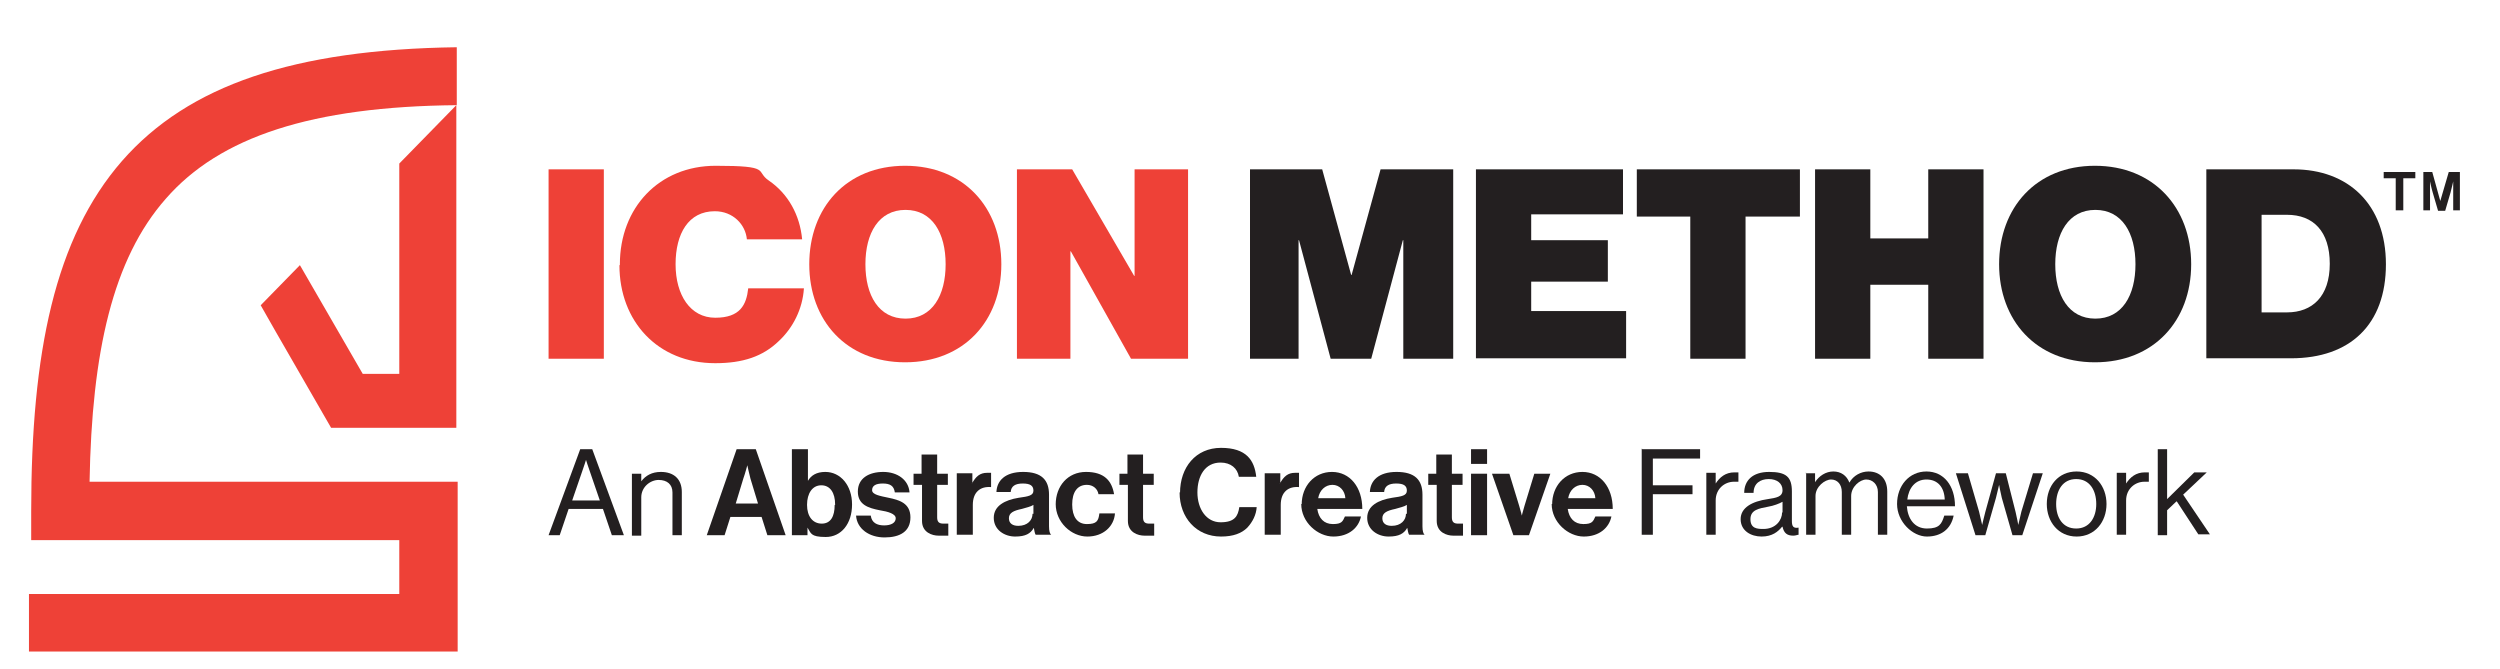
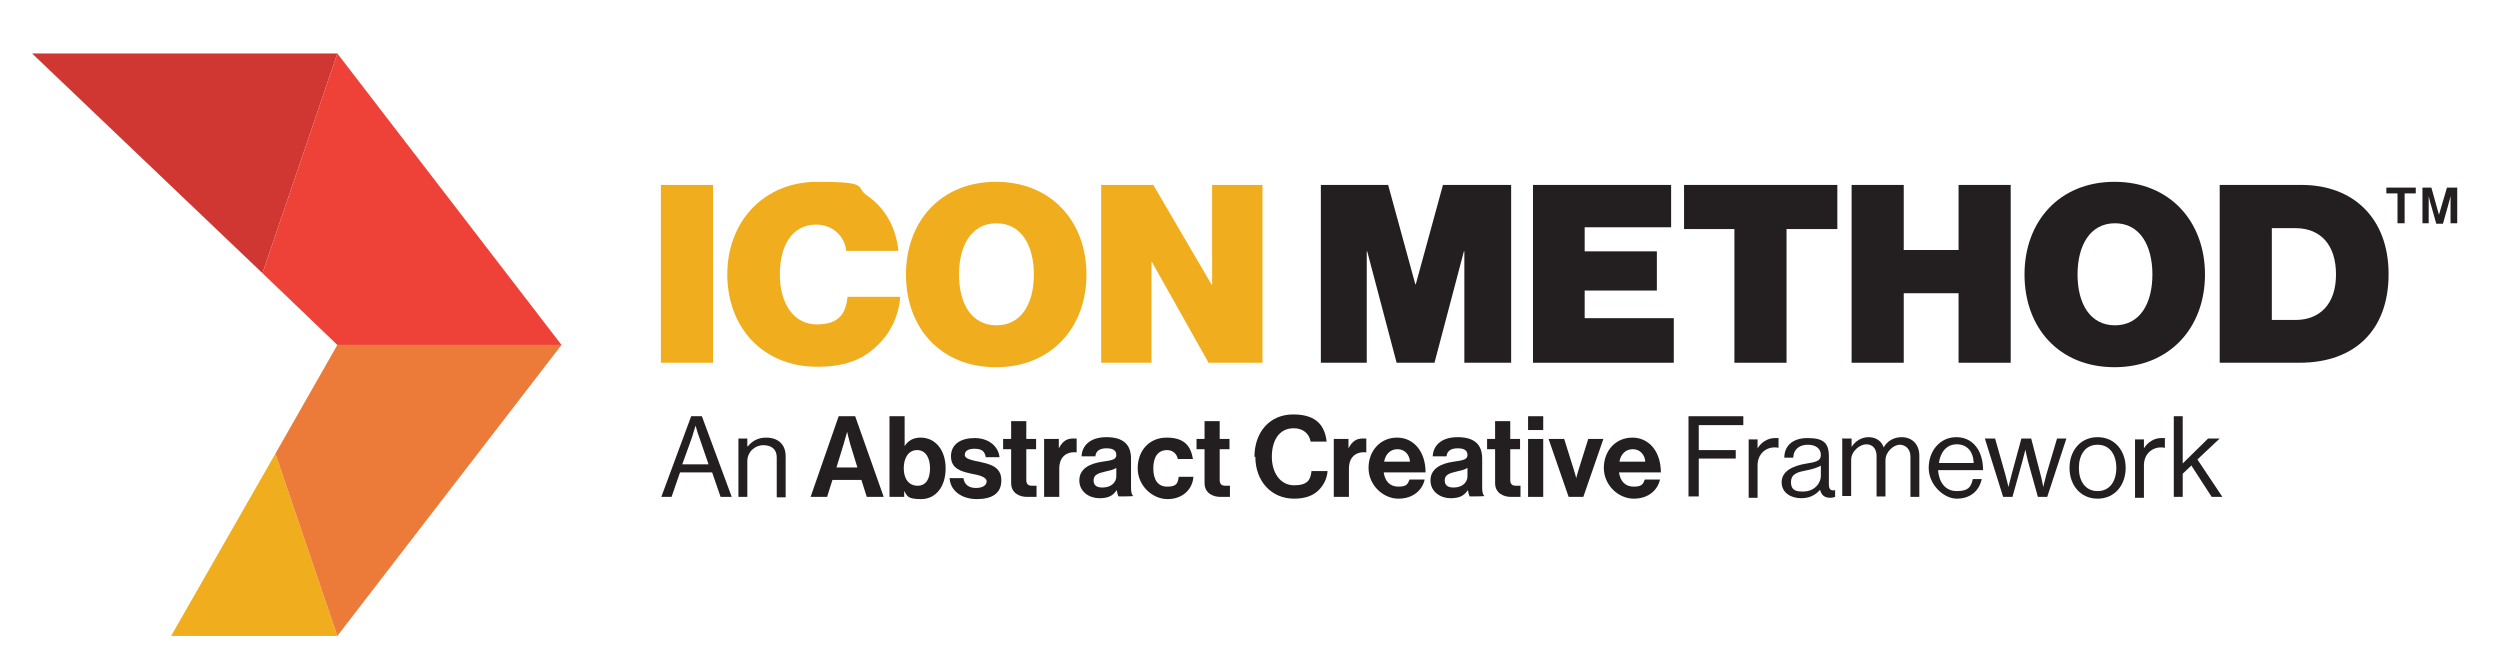
<svg xmlns="http://www.w3.org/2000/svg" id="Layer_1" version="1.1" viewBox="0 0 561 150">
  <defs>
    <style>
      .st0 {
        fill: #231f20;
      }

      .st1 {
-         fill-rule: evenodd;
+         fill: #ec7a39;
      }

-       .st1, .st2 {
+       .st2 {
+         fill: #d03733;
+       }
+ 
+       .st3 {
+         fill: #f0ad1e;
+       }
+ 
+       .st4 {
        fill: #ee4137;
      }
    </style>
  </defs>
  <g>
-     <path class="st2" d="M123.1,38h12.4v42.5h-12.4v-42.5Z" />
-     <path class="st2" d="M139.1,59.3c0-12.7,8.8-22.1,21.5-22.1s8.8,1.2,11.9,3.3c4.4,3,7,7.8,7.5,13.2h-12.4c-.3-3.3-3.1-6.3-7.2-6.3-5.9,0-8.8,5-8.8,11.9s3.3,12,8.9,12,7-2.9,7.4-6.6h12.5c-.3,4.7-2.5,8.9-5.6,11.8-3.6,3.5-8.1,5-14.3,5-12.9,0-21.5-9.4-21.5-22h.1v-.2Z" />
-     <path class="st2" d="M181.6,59.3c0-12.7,8.3-22.1,21.5-22.1s21.6,9.4,21.6,22.1-8.4,22-21.6,22-21.5-9.4-21.5-22ZM212.2,59.3c0-7-3-12.2-9-12.2s-9,5.2-9,12.2,3,12.2,9,12.2,9-5.2,9-12.2Z" />
-     <path class="st2" d="M228.2,38h12.4l13.9,23.9h.1v-23.9h12v42.5h-12.8l-13.5-24.1h-.1v24.1h-12v-42.5h0Z" />
-     <path class="st0" d="M280.6,38h16.1l6.5,23.7h.1l6.5-23.7h16.3v42.5h-11.2v-26.6h-.1l-7.1,26.6h-9.1l-7.1-26.6h-.1v26.6h-10.9v-42.5h.1Z" />
-     <path class="st0" d="M331.2,38h33v10.1h-20.6v5.8h17.2v9.3h-17.2v6.6h21.3v10.6h-33.7v-42.5h0Z" />
-     <path class="st0" d="M367.3,38h36.6v10.6h-12.2v31.9h-12.4v-31.9h-12v-10.6Z" />
-     <path class="st0" d="M407.3,38h12.4v15.5h13v-15.5h12.4v42.5h-12.4v-16.6h-13v16.6h-12.4v-42.5Z" />
-     <path class="st0" d="M448.6,59.3c0-12.7,8.3-22.1,21.5-22.1s21.6,9.4,21.6,22.1-8.4,22-21.6,22-21.5-9.4-21.5-22ZM479.2,59.3c0-7-3-12.2-9-12.2s-9,5.2-9,12.2,3,12.2,9,12.2,9-5.2,9-12.2Z" />
-     <path class="st0" d="M495.1,38h19.6c12.2,0,20.7,7.8,20.7,21.3s-8,21.1-21.3,21.1h-19v-42.5h0ZM513.2,70.1c5.7,0,9.6-3.6,9.6-10.9s-3.7-11-9.6-11h-5.7v21.9h5.7Z" />
-     <path class="st0" d="M534.9,38.6h7.1v1.4h-2.7v7.2h-1.7v-7.2h-2.7v-1.4h0ZM543.4,38.6h2.4l1.8,6.5h0l1.9-6.5h2.5v8.6h-1.5v-6.5h0s-.3,1.4-.6,2.5l-1.2,4.1h-1.6l-1.2-4.1c-.3-1-.6-2.5-.6-2.5h0v6.5h-1.5v-8.6h-.4Z" />
+     <path class="st3" d="M148.3,41.5h11.7v39.9h-11.7v-39.9Z" />
+     <path class="st3" d="M163.2,61.6c0-11.9,8.2-20.8,20.2-20.8s8.3,1.1,11.2,3.1c4.1,2.8,6.5,7.3,7,12.4h-11.7c-.3-3.1-2.9-5.9-6.7-5.9-5.5,0-8.2,4.7-8.2,11.2s3.1,11.2,8.3,11.2,6.5-2.7,6.9-6.2h11.8c-.3,4.4-2.3,8.3-5.2,11-3.4,3.3-7.6,4.7-13.4,4.7-12.2,0-20.2-8.8-20.2-20.8Z" />
+     <path class="st3" d="M203.3,61.6c0-11.9,7.8-20.8,20.2-20.8s20.3,8.9,20.3,20.8-7.9,20.8-20.3,20.8-20.2-8.8-20.2-20.8ZM232,61.6c0-6.5-2.8-11.5-8.4-11.5s-8.4,5-8.4,11.5,2.8,11.4,8.4,11.4,8.4-4.9,8.4-11.4Z" />
+     <path class="st3" d="M247.1,41.5h11.7l13.1,22.4h.1v-22.4h11.3v39.9h-12.1l-12.7-22.6h-.1v22.6h-11.3v-39.9Z" />
+     <path class="st0" d="M296.3,41.5h15.2l6.1,22.3h.1l6.1-22.3h15.3v39.9h-10.5v-25h-.1l-6.6,25h-8.5l-6.6-25h-.1v25h-10.3v-39.9Z" />
+     <path class="st0" d="M343.9,41.5h31.1v9.5h-19.4v5.4h16.2v8.8h-16.2v6.2h20v10h-31.6v-39.9Z" />
+     <path class="st0" d="M377.9,41.5h34.4v9.9h-11.4v30h-11.7v-30h-11.3v-9.9Z" />
+     <path class="st0" d="M415.5,41.5h11.7v14.6h12.3v-14.6h11.7v39.9h-11.7v-15.6h-12.3v15.6h-11.7v-39.9Z" />
+     <path class="st0" d="M454.3,61.6c0-11.9,7.8-20.8,20.2-20.8s20.3,8.9,20.3,20.8-7.9,20.8-20.3,20.8-20.2-8.8-20.2-20.8ZM483,61.6c0-6.5-2.8-11.5-8.4-11.5s-8.4,5-8.4,11.5,2.8,11.4,8.4,11.4,8.4-4.9,8.4-11.4Z" />
+     <path class="st0" d="M498.1,41.5h18.4c11.5,0,19.5,7.4,19.5,20s-7.6,19.9-20,19.9h-17.9v-39.9ZM515.1,71.8c5.4,0,9.1-3.5,9.1-10.2s-3.5-10.4-9.1-10.4h-5.3v20.6h5.3Z" />
+     <path class="st0" d="M535.5,42.1h6.6v1.3h-2.5v6.7h-1.6v-6.7h-2.5v-1.3ZM543.4,42.1h2.2l1.7,6.1h0l1.8-6.1h2.3v8h-1.5v-6.1h0s-.3,1.3-.6,2.3l-1.1,3.9h-1.5l-1.1-3.9c-.3-.9-.6-2.3-.6-2.3h0v6.1h-1.4v-8Z" />
  </g>
  <g>
-     <path class="st0" d="M130.2,100.8h2.7l7.1,19.3h-2.7l-2-5.9h-7.7l-2,5.9h-2.5l7.1-19.3h.1-.1ZM128.3,112.3h6.3l-2.2-6.4c-.4-1.1-.9-2.7-.9-2.7h0s-.5,1.6-.9,2.7l-2.2,6.4h-.1Z" />
-     <path class="st0" d="M143.9,108h0c1-1.3,2.4-2.1,4.4-2.1,2.9,0,4.7,1.6,4.7,4.5v9.7h-2.1v-9.6c0-1.8-1.2-2.8-3.1-2.8s-3.9,1.6-3.9,3.9v8.6h-2.1v-13.9h2.1v1.8h0Z" />
-     <path class="st0" d="M165.5,100.8h4.1l6.7,19.3h-4.1l-1.3-4.1h-7l-1.3,4.1h-4l6.7-19.3h.2ZM165,113h5.1l-1.7-5.6c-.3-1.1-.7-3-.7-3h0s-.5,1.9-.9,3l-1.7,5.6h-.1Z" />
-     <path class="st0" d="M181.2,118.4h0v1.7h-3.5v-19.3h3.6v7.1h0c.7-1.2,1.9-2,3.9-2,3.4,0,6,3,6,7.3s-2.4,7.3-5.9,7.3-3.3-.9-4.1-2.1h0ZM187.4,113.2c0-2.6-1.1-4.3-3.1-4.3s-3.2,1.8-3.2,4.4,1.3,4.2,3.3,4.2,2.9-1.6,2.9-4.2h.1Z" />
-     <path class="st0" d="M192,115.7h3.4c.2,1.6,1.4,2.2,3,2.2s2.6-.6,2.6-1.6-1.7-1.5-3.6-1.8c-2.5-.5-4.9-1.2-4.9-4.2s2.5-4.4,5.7-4.4,5.7,1.8,5.9,4.6h-3.3c-.2-1.5-1.1-2-2.7-2s-2.4.5-2.4,1.5,1.8,1.3,3.7,1.7c2.4.5,4.9,1.2,4.9,4.4s-2.4,4.5-5.8,4.5-6.2-1.9-6.4-4.9h-.1,0Z" />
-     <path class="st0" d="M204.9,106.3h1.9v-4.3h3.5v4.3h2.4v2.5h-2.4v7.3c0,1.1.5,1.4,1.4,1.4h1.1v2.7h-2.2c-1.4,0-3.7-.7-3.7-3.3v-8.1h-1.9v-2.5h-.1Z" />
-     <path class="st0" d="M218.1,108.5h0c.9-1.6,1.8-2.4,3.4-2.4s.6,0,.9,0v3.2h0c-2.4-.2-4.1,1.1-4.1,4v6.7h-3.6v-13.8h3.5v2.2h-.1,0Z" />
-     <path class="st0" d="M231.9,118.6h0c-.7,1.1-1.7,1.8-4.1,1.8s-4.8-1.5-4.8-4.2,2.5-4,5.6-4.5c2.2-.3,3.3-.5,3.3-1.6s-.7-1.6-2.4-1.6-2.6.6-2.7,1.9h-3.2c.1-2.5,1.9-4.5,6-4.5s5.8,1.8,5.8,5.1v7.1c0,1.1.2,1.7.5,1.9h0c0,0-3.5,0-3.5,0-.2-.3-.3-1-.4-1.5h-.1ZM231.9,115.3v-2c-.6.4-1.6.6-2.6.9-1.9.4-2.9.9-2.9,2.1s.9,1.7,2.1,1.7c2.1,0,3.2-1.3,3.2-2.7h.2Z" />
-     <path class="st0" d="M236.9,113.2c0-4.1,2.7-7.3,6.8-7.3s5.8,2,6.3,5h-3.5c-.2-1.2-1.2-2.1-2.6-2.1-2.2,0-3.3,1.7-3.3,4.4s1.1,4.4,3.3,4.4,2.6-.7,2.8-2.4h3.5c-.2,2.9-2.6,5.2-6.2,5.2s-7.1-3.2-7.1-7.3h-.1.1Z" />
-     <path class="st0" d="M251.1,106.3h1.9v-4.3h3.5v4.3h2.4v2.5h-2.4v7.3c0,1.1.5,1.4,1.4,1.4h1.1v2.7h-2.2c-1.4,0-3.7-.7-3.7-3.3v-8.1h-1.9v-2.5h0Z" />
-     <path class="st0" d="M264.8,110.6c0-5.7,3.5-10.1,9.2-10.1s7.5,2.8,7.9,6.5h-3.9c-.3-1.9-1.8-3.2-4.1-3.2-3.5,0-5.2,3-5.2,6.7s2,6.7,5.2,6.7,3.9-1.4,4.2-3.4h3.9c-.1,1.7-.9,3.3-2.1,4.6-1.3,1.3-3.2,2-5.9,2-5.5,0-9.3-4.2-9.3-9.9h.1,0Z" />
-     <path class="st0" d="M287.2,108.5h0c.9-1.6,1.8-2.4,3.4-2.4s.6,0,.9,0v3.2h0c-2.4-.2-4.1,1.1-4.1,4v6.7h-3.6v-13.8h3.5v2.2h-.1,0Z" />
-     <path class="st0" d="M292.1,113.2c0-4.1,2.8-7.3,6.8-7.3s6.8,3.4,6.8,8.3h-10.1c.3,2.1,1.5,3.4,3.5,3.4s2.2-.6,2.7-1.7h3.6c-.5,2.5-2.7,4.5-6.2,4.5s-7.2-3.2-7.2-7.3h-.1.2ZM295.8,111.8h6.1c-.1-1.7-1.3-3-2.9-3s-2.9,1.2-3.2,3Z" />
-     <path class="st0" d="M315.7,118.6h0c-.7,1.1-1.7,1.8-4.1,1.8s-4.8-1.5-4.8-4.2,2.5-4,5.6-4.5c2.2-.3,3.3-.5,3.3-1.6s-.7-1.6-2.4-1.6-2.6.6-2.7,1.9h-3.2c.1-2.5,1.9-4.5,6-4.5s5.8,1.8,5.8,5.1v7.1c0,1.1.2,1.7.5,1.9h0c0,0-3.5,0-3.5,0-.2-.3-.3-1-.4-1.5h-.1,0ZM315.7,115.3v-2c-.6.4-1.6.6-2.6.9-1.9.4-2.9.9-2.9,2.1s.9,1.7,2.1,1.7c2.1,0,3.2-1.3,3.2-2.7h.2Z" />
-     <path class="st0" d="M320.4,106.3h1.9v-4.3h3.5v4.3h2.4v2.5h-2.4v7.3c0,1.1.5,1.4,1.4,1.4h1.1v2.7h-2.2c-1.4,0-3.7-.7-3.7-3.3v-8.1h-1.9v-2.5h0Z" />
-     <path class="st0" d="M330.1,100.8h3.6v3.3h-3.6v-3.3ZM330.1,106.3h3.6v13.8h-3.6v-13.8Z" />
-     <path class="st0" d="M335,106.3h3.7l2.2,7.2c.4,1.3.6,2.2.6,2.2h0s.2-.9.6-2.2l2.2-7.2h3.6l-4.8,13.8h-3.5l-4.8-13.8h.2Z" />
-     <path class="st0" d="M348.3,113.2c0-4.1,2.8-7.3,6.8-7.3s6.8,3.4,6.8,8.3h-10.1c.3,2.1,1.5,3.4,3.5,3.4s2.2-.6,2.7-1.7h3.6c-.5,2.5-2.7,4.5-6.2,4.5s-7.2-3.2-7.2-7.3h-.1.2ZM351.9,111.8h6.1c-.1-1.7-1.3-3-2.9-3s-2.9,1.2-3.2,3Z" />
-     <path class="st0" d="M368.5,100.8h13v2.1h-10.6v6h8.9v2h-8.9v9.1h-2.5v-19.3h.1Z" />
-     <path class="st0" d="M385,108.5h0c.9-1.4,2.2-2.5,4.2-2.5s.6,0,.9,0v2.1h0c-.3,0-.5,0-1,0-2.1,0-4.1,1.6-4.1,4.2v7.7h-2.1v-13.9h2.1v2.4Z" />
-     <path class="st0" d="M399.9,118.2h0c-.9,1.1-2.2,2.2-4.6,2.2s-4.7-1.3-4.7-3.9,2.6-4,6.1-4.5c1.9-.3,3.3-.5,3.3-2s-1.2-2.5-3.1-2.5-3.4,1-3.4,3.1h-2.1c0-2.7,1.8-4.7,5.6-4.7s5.1,1.1,5.1,4.4v6.6c0,1.2.3,1.7,1.5,1.5h0v1.6c-.3,0-.6.2-1.2.2-1.4,0-2.1-.6-2.4-2h-.1,0ZM400,115v-2.4c-.7.4-2,.9-3.2,1.1-2.1.4-4,.7-4,2.8s1.5,2.2,2.9,2.2c2.9,0,4.2-2.1,4.2-3.7h.1Z" />
-     <path class="st0" d="M405.2,106.2h2.1v2h0c.9-1.4,2.4-2.4,4.1-2.4s3,.9,3.6,2.5h0c.9-1.6,2.6-2.5,4.3-2.5,2.5,0,4.2,1.6,4.2,4.5v9.7h-2.1v-9.6c0-1.7-1.2-2.8-2.6-2.8s-3.4,1.6-3.4,3.7v8.7h-2.1v-9.6c0-1.7-1-2.8-2.4-2.8s-3.5,1.6-3.5,3.7v8.7h-2.1v-13.9h-.1Z" />
-     <path class="st0" d="M425.7,113.1c0-4.1,2.7-7.3,6.6-7.3s6.4,3.2,6.4,7.8h-10.8c.2,2.8,1.7,5,4.5,5s3.3-1,3.9-2.9h2.1c-.6,3-2.8,4.7-6,4.7s-6.7-3.3-6.7-7.3h0ZM428.1,112.1h8.3c-.1-2.8-1.6-4.5-4.1-4.5s-4,1.9-4.3,4.5h.1Z" />
-     <path class="st0" d="M439.2,106.2h2.4l2.5,8.6c.3,1.2.7,3,.7,3h0s.4-1.8.7-2.9l2.4-8.7h2.2l2.2,8.7c.3,1.2.6,2.9.6,2.9h0s.4-1.8.7-3l2.6-8.6h2.2l-4.6,13.9h-2.2l-2.4-8.4c-.3-1.2-.6-2.9-.6-2.9h0s-.4,1.7-.7,2.9l-2.4,8.4h-2.2l-4.4-13.9h.3Z" />
-     <path class="st0" d="M459.3,113.1c0-4.1,2.6-7.3,6.7-7.3s6.7,3.3,6.7,7.3-2.6,7.3-6.7,7.3-6.7-3.3-6.7-7.3ZM470.4,113.1c0-3.1-1.5-5.6-4.5-5.6s-4.5,2.5-4.5,5.6,1.5,5.5,4.5,5.5,4.5-2.5,4.5-5.5Z" />
-     <path class="st0" d="M477.1,108.5h0c.9-1.4,2.2-2.5,4.2-2.5s.6,0,.9,0v2.1h0c-.3,0-.5,0-1,0-2.1,0-4.1,1.6-4.1,4.2v7.7h-2.1v-13.9h2.1v2.4Z" />
-     <path class="st0" d="M488.3,112.6l-2,1.9v5.6h-2.1v-19.3h2.1v11.2l6.1-6h2.8l-5.3,5,6,8.9h-2.6l-4.9-7.5h0v.2Z" />
+     <path class="st0" d="M154.9,93.4h2.6l6.7,18.1h-2.5l-1.9-5.5h-7.2l-1.9,5.5h-2.3l6.7-18.1ZM153.1,104.2h5.9l-2.1-6.1c-.4-1-.8-2.6-.8-2.6h0s-.5,1.5-.8,2.6l-2.2,6.1Z" />
+     <path class="st0" d="M167.8,100.2h0c.9-1.2,2.3-2,4.1-2,2.7,0,4.4,1.5,4.4,4.2v9.2h-2v-9c0-1.7-1.1-2.7-3-2.7s-3.6,1.5-3.6,3.6v8h-2v-13.1h2v1.7Z" />
+     <path class="st0" d="M188.1,93.4h3.8l6.4,18.1h-3.8l-1.2-3.8h-6.5l-1.2,3.8h-3.7l6.3-18.1ZM187.6,104.9h4.8l-1.6-5.2c-.3-1-.7-2.8-.7-2.8h0s-.5,1.8-.8,2.8l-1.6,5.2Z" />
+     <path class="st0" d="M202.9,109.9h0v1.6h-3.3v-18.1h3.4v6.7h0c.7-1.1,1.8-1.9,3.6-1.9,3.3,0,5.6,2.8,5.6,6.9s-2.2,6.9-5.5,6.9-3.1-.8-3.9-2ZM208.7,105.1c0-2.4-1-4.1-2.9-4.1s-3,1.7-3,4.1,1.2,3.9,3.1,3.9,2.8-1.5,2.8-4Z" />
+     <path class="st0" d="M213,107.3h3.2c.2,1.5,1.3,2.2,2.8,2.2s2.4-.6,2.4-1.5-1.6-1.4-3.4-1.7c-2.3-.5-4.6-1.1-4.6-3.9s2.3-4.1,5.3-4.1,5.3,1.7,5.6,4.3h-3.1c-.2-1.4-1-1.9-2.5-1.9s-2.2.5-2.2,1.4,1.7,1.2,3.6,1.6c2.2.5,4.6,1.1,4.6,4.1s-2.2,4.2-5.5,4.2-5.9-1.8-6.1-4.6Z" />
+     <path class="st0" d="M225.1,98.5h1.8v-4h3.4v4h2.2v2.3h-2.2v6.9c0,1,.5,1.3,1.3,1.3s1,0,1,0v2.5s-.8,0-2.2,0-3.5-.7-3.5-3.1v-7.6h-1.8v-2.3Z" />
+     <path class="st0" d="M237.6,100.6h0c.8-1.5,1.7-2.2,3.2-2.2s.6,0,.8.1v3h0c-2.3-.2-3.9,1-3.9,3.7v6.3h-3.4v-13h3.3v2.1Z" />
+     <path class="st0" d="M250.5,110.1h0c-.7,1-1.6,1.7-3.8,1.7s-4.5-1.4-4.5-4,2.3-3.8,5.2-4.2c2.2-.3,3.1-.5,3.1-1.5s-.7-1.5-2.2-1.5-2.4.6-2.5,1.8h-3.1c.1-2.3,1.8-4.3,5.6-4.3s5.5,1.7,5.5,4.8v6.6c0,1,.2,1.6.5,1.8h0c0,.1-3.3.1-3.3.1-.2-.3-.3-.9-.4-1.4ZM250.5,106.9v-1.9c-.6.4-1.5.6-2.4.8-1.8.4-2.7.8-2.7,2s.8,1.6,2,1.6c2,0,3.1-1.2,3.1-2.5Z" />
+     <path class="st0" d="M255.3,105.1c0-3.9,2.5-6.9,6.5-6.9s5.4,1.9,5.9,4.8h-3.4c-.2-1.1-1.1-2-2.4-2-2.1,0-3.1,1.6-3.1,4.1s1,4.1,3.1,4.1,2.4-.7,2.6-2.2h3.3c-.2,2.8-2.4,5-5.8,5s-6.7-3-6.7-6.9Z" />
+     <path class="st0" d="M268.5,98.5h1.8v-4h3.4v4h2.2v2.3h-2.2v6.9c0,1,.5,1.3,1.3,1.3s1,0,1,0v2.5s-.8,0-2.2,0-3.5-.7-3.5-3.1v-7.6h-1.8v-2.3Z" />
+     <path class="st0" d="M281.5,102.5c0-5.4,3.3-9.5,8.7-9.5s7.1,2.7,7.5,6.1h-3.6c-.3-1.8-1.7-3-3.8-3-3.3,0-4.9,2.8-4.9,6.4s1.9,6.4,5,6.4,3.7-1.3,3.9-3.2h3.6c-.1,1.6-.8,3.1-2,4.3-1.2,1.2-3,1.9-5.5,1.9-5.1,0-8.7-3.9-8.7-9.4Z" />
+     <path class="st0" d="M302.6,100.6h0c.8-1.5,1.7-2.2,3.2-2.2s.6,0,.8.1v3h0c-2.3-.2-3.9,1-3.9,3.7v6.3h-3.4v-13h3.3v2.1Z" />
+     <path class="st0" d="M307.1,105c0-3.8,2.6-6.8,6.4-6.8s6.4,3.2,6.4,7.8h-9.4c.3,2,1.4,3.2,3.3,3.2s2.1-.6,2.5-1.6h3.4c-.5,2.3-2.5,4.3-5.9,4.3s-6.7-3-6.7-6.9ZM310.6,103.6h5.8c-.1-1.6-1.2-2.8-2.8-2.8s-2.7,1.1-3,2.8Z" />
+     <path class="st0" d="M329.3,110.1h0c-.7,1-1.6,1.7-3.8,1.7s-4.5-1.4-4.5-4,2.3-3.8,5.2-4.2c2.2-.3,3.1-.5,3.1-1.5s-.7-1.5-2.2-1.5-2.4.6-2.5,1.8h-3.1c.1-2.3,1.8-4.3,5.6-4.3s5.5,1.7,5.5,4.8v6.6c0,1,.2,1.6.5,1.8h0c0,.1-3.3.1-3.3.1-.2-.3-.3-.9-.4-1.4ZM329.3,106.9v-1.9c-.6.4-1.5.6-2.4.8-1.8.4-2.7.8-2.7,2s.8,1.6,2,1.6c2,0,3.1-1.2,3.1-2.5Z" />
+     <path class="st0" d="M333.7,98.5h1.8v-4h3.4v4h2.2v2.3h-2.2v6.9c0,1,.5,1.3,1.3,1.3s1,0,1,0v2.5s-.8,0-2.2,0-3.5-.7-3.5-3.1v-7.6h-1.8v-2.3Z" />
+     <path class="st0" d="M342.9,93.4h3.4v3.1h-3.4v-3.1ZM342.9,98.5h3.4v13h-3.4v-13Z" />
+     <path class="st0" d="M347.5,98.5h3.5l2.1,6.7c.4,1.2.6,2.1.6,2.1h0s.2-.8.6-2.1l2.1-6.7h3.4l-4.5,13h-3.3l-4.5-13Z" />
+     <path class="st0" d="M359.9,105c0-3.8,2.6-6.8,6.4-6.8s6.4,3.2,6.4,7.8h-9.4c.3,2,1.4,3.2,3.3,3.2s2.1-.6,2.5-1.6h3.4c-.5,2.3-2.5,4.3-5.9,4.3s-6.7-3-6.7-6.9ZM363.4,103.6h5.8c-.1-1.6-1.2-2.8-2.8-2.8s-2.7,1.1-3,2.8Z" />
+     <path class="st0" d="M378.9,93.4h12.3v2h-10v5.6h8.3v1.9h-8.3v8.5h-2.3v-18.1Z" />
+     <path class="st0" d="M394.4,100.6h0c.8-1.3,2.2-2.3,3.9-2.3s.6,0,.8.2v2h0c-.3-.1-.5-.1-.9-.1-2,0-3.8,1.5-3.8,4v7.3h-2v-13.1h2v2.2Z" />
+     <path class="st0" d="M408.6,109.7h0c-.8,1-2.1,2.1-4.4,2.1s-4.4-1.2-4.4-3.6,2.4-3.7,5.7-4.2c1.8-.3,3.1-.5,3.1-1.9s-1.1-2.3-2.9-2.3-3.2.9-3.3,2.9h-2c0-2.5,1.7-4.4,5.2-4.4s4.8,1,4.8,4.1v6.2c0,1.1.3,1.6,1.4,1.4h0v1.5c-.3.1-.6.2-1.1.2-1.3,0-2-.6-2.3-1.9ZM408.6,106.7v-2.2c-.7.4-1.9.8-3,1-2,.4-3.7.7-3.7,2.7s1.4,2.1,2.7,2.1c2.7,0,4-2,4-3.5Z" />
+     <path class="st0" d="M413.5,98.4h2v1.9h0c.8-1.3,2.2-2.2,3.8-2.2s2.9.8,3.4,2.3h0c.8-1.5,2.4-2.3,4-2.3,2.3,0,4,1.5,4,4.2v9.2h-2v-9.1c0-1.6-1.1-2.6-2.4-2.6s-3.2,1.5-3.2,3.5v8.1h-2v-9.1c0-1.6-.9-2.6-2.3-2.6s-3.4,1.5-3.4,3.5v8.1h-2v-13.1Z" />
+     <path class="st0" d="M432.8,105c0-3.8,2.5-6.9,6.2-6.9s6,3,6,7.4h-10.1c.2,2.7,1.6,4.7,4.2,4.7s3.2-.9,3.6-2.7h2c-.6,2.8-2.7,4.4-5.6,4.4s-6.3-3.1-6.3-6.9ZM435,103.9h7.9c-.1-2.6-1.5-4.2-3.8-4.2s-3.7,1.8-4,4.2Z" />
+     <path class="st0" d="M445.5,98.4h2.2l2.3,8.1c.3,1.1.7,2.8.7,2.8h0s.4-1.7.7-2.8l2.2-8.1h2.2l2.1,8.1c.3,1.1.6,2.8.6,2.8h0s.4-1.7.7-2.8l2.4-8.1h2.1l-4.3,13.1h-2.1l-2.2-7.9c-.3-1.1-.6-2.7-.6-2.7h0s-.4,1.6-.7,2.7l-2.2,7.9h-2.1l-4.1-13.1Z" />
+     <path class="st0" d="M464.4,105c0-3.8,2.4-6.9,6.3-6.9s6.3,3.1,6.3,6.9-2.4,6.9-6.3,6.9-6.3-3.1-6.3-6.9ZM474.9,105c0-2.9-1.4-5.2-4.2-5.2s-4.2,2.3-4.2,5.2,1.4,5.2,4.2,5.2,4.2-2.3,4.2-5.2Z" />
+     <path class="st0" d="M481.1,100.6h0c.8-1.3,2.2-2.3,3.9-2.3s.6,0,.8.2v2h0c-.3-.1-.5-.1-.9-.1-2,0-3.8,1.5-3.8,4v7.3h-2v-13.1h2v2.2Z" />
+     <path class="st0" d="M491.7,104.5l-1.9,1.8v5.2h-2v-18.1h2v10.6l5.7-5.6h2.6l-5,4.7,5.6,8.4h-2.4l-4.6-7.1Z" />
  </g>
-   <path class="st1" d="M102.5,23.6c-32.5.3-53.2,7.1-65.3,21-11.9,13.5-16.6,34.4-17.1,63.5h82.6v38.1H6.5v-12.9h83.1v-12.1H7v-6.5c0-35.6,5.3-61.3,20.4-78.6,14.9-17,38.6-25,75.1-25.5v12.9l-12.9,13.2v47.2h-8.2l-14.1-24.4-8.8,9,3.3,5.8,12.5,21.7h28.1V23.6h0Z" />
+   <g>
+     <polygon class="st3" points="61.8 101.8 38.4 142.7 75.7 142.7 61.8 101.8" />
+     <polygon class="st1" points="61.8 101.8 75.7 142.7 126 77.4 75.7 77.4 61.8 101.8" />
+     <polygon class="st2" points="75.7 12 7.2 12 58.9 61.3 75.7 12" />
+     <polygon class="st4" points="75.7 77.4 126 77.4 75.7 12 58.9 61.3 75.7 77.4" />
+   </g>
</svg>
